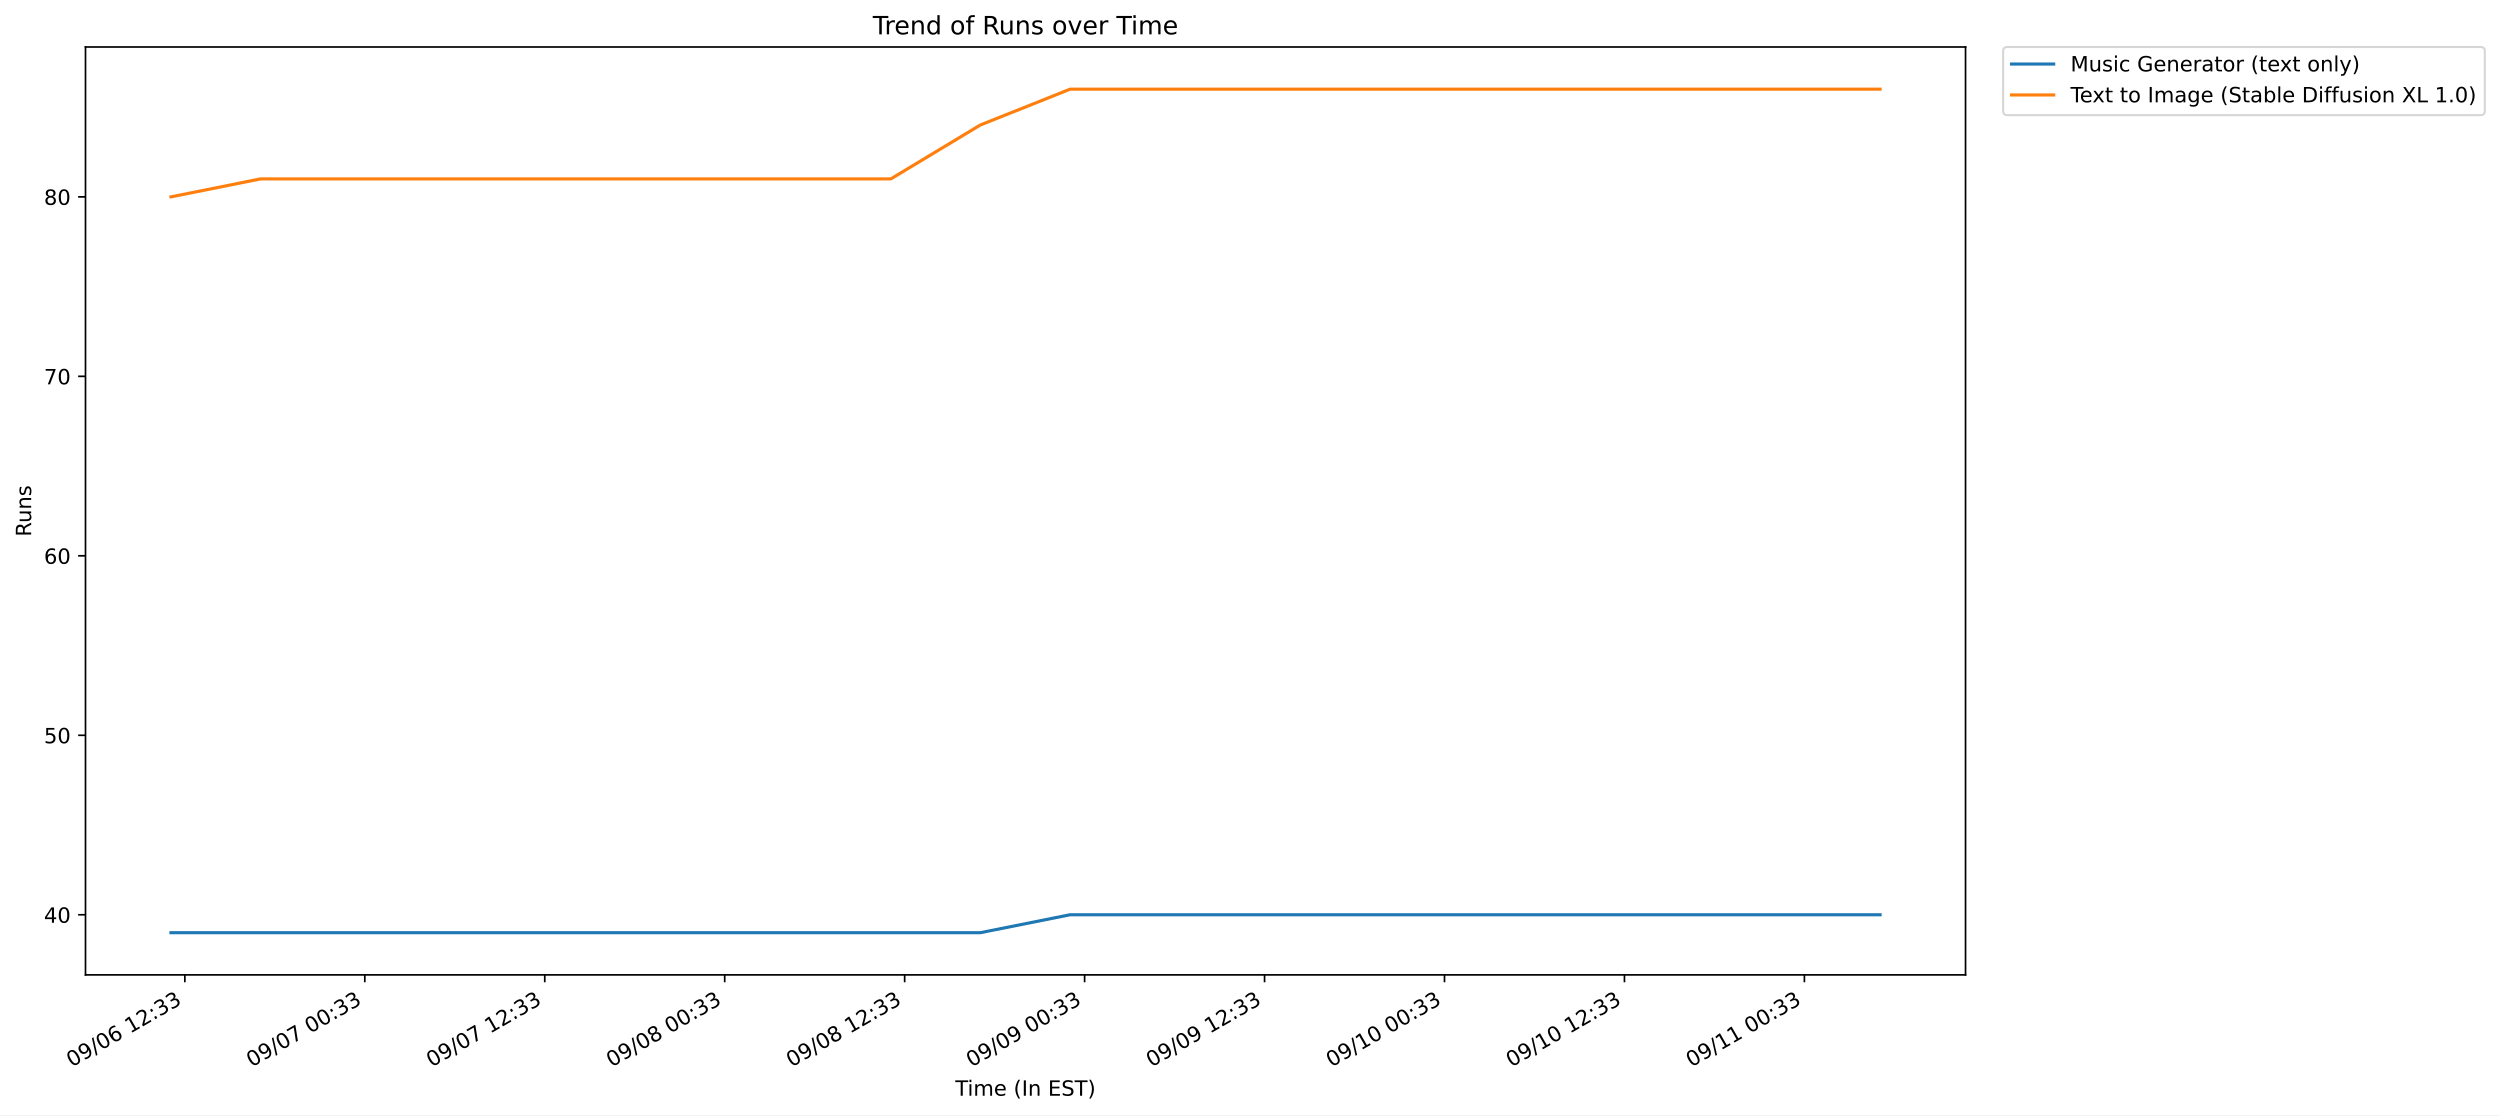
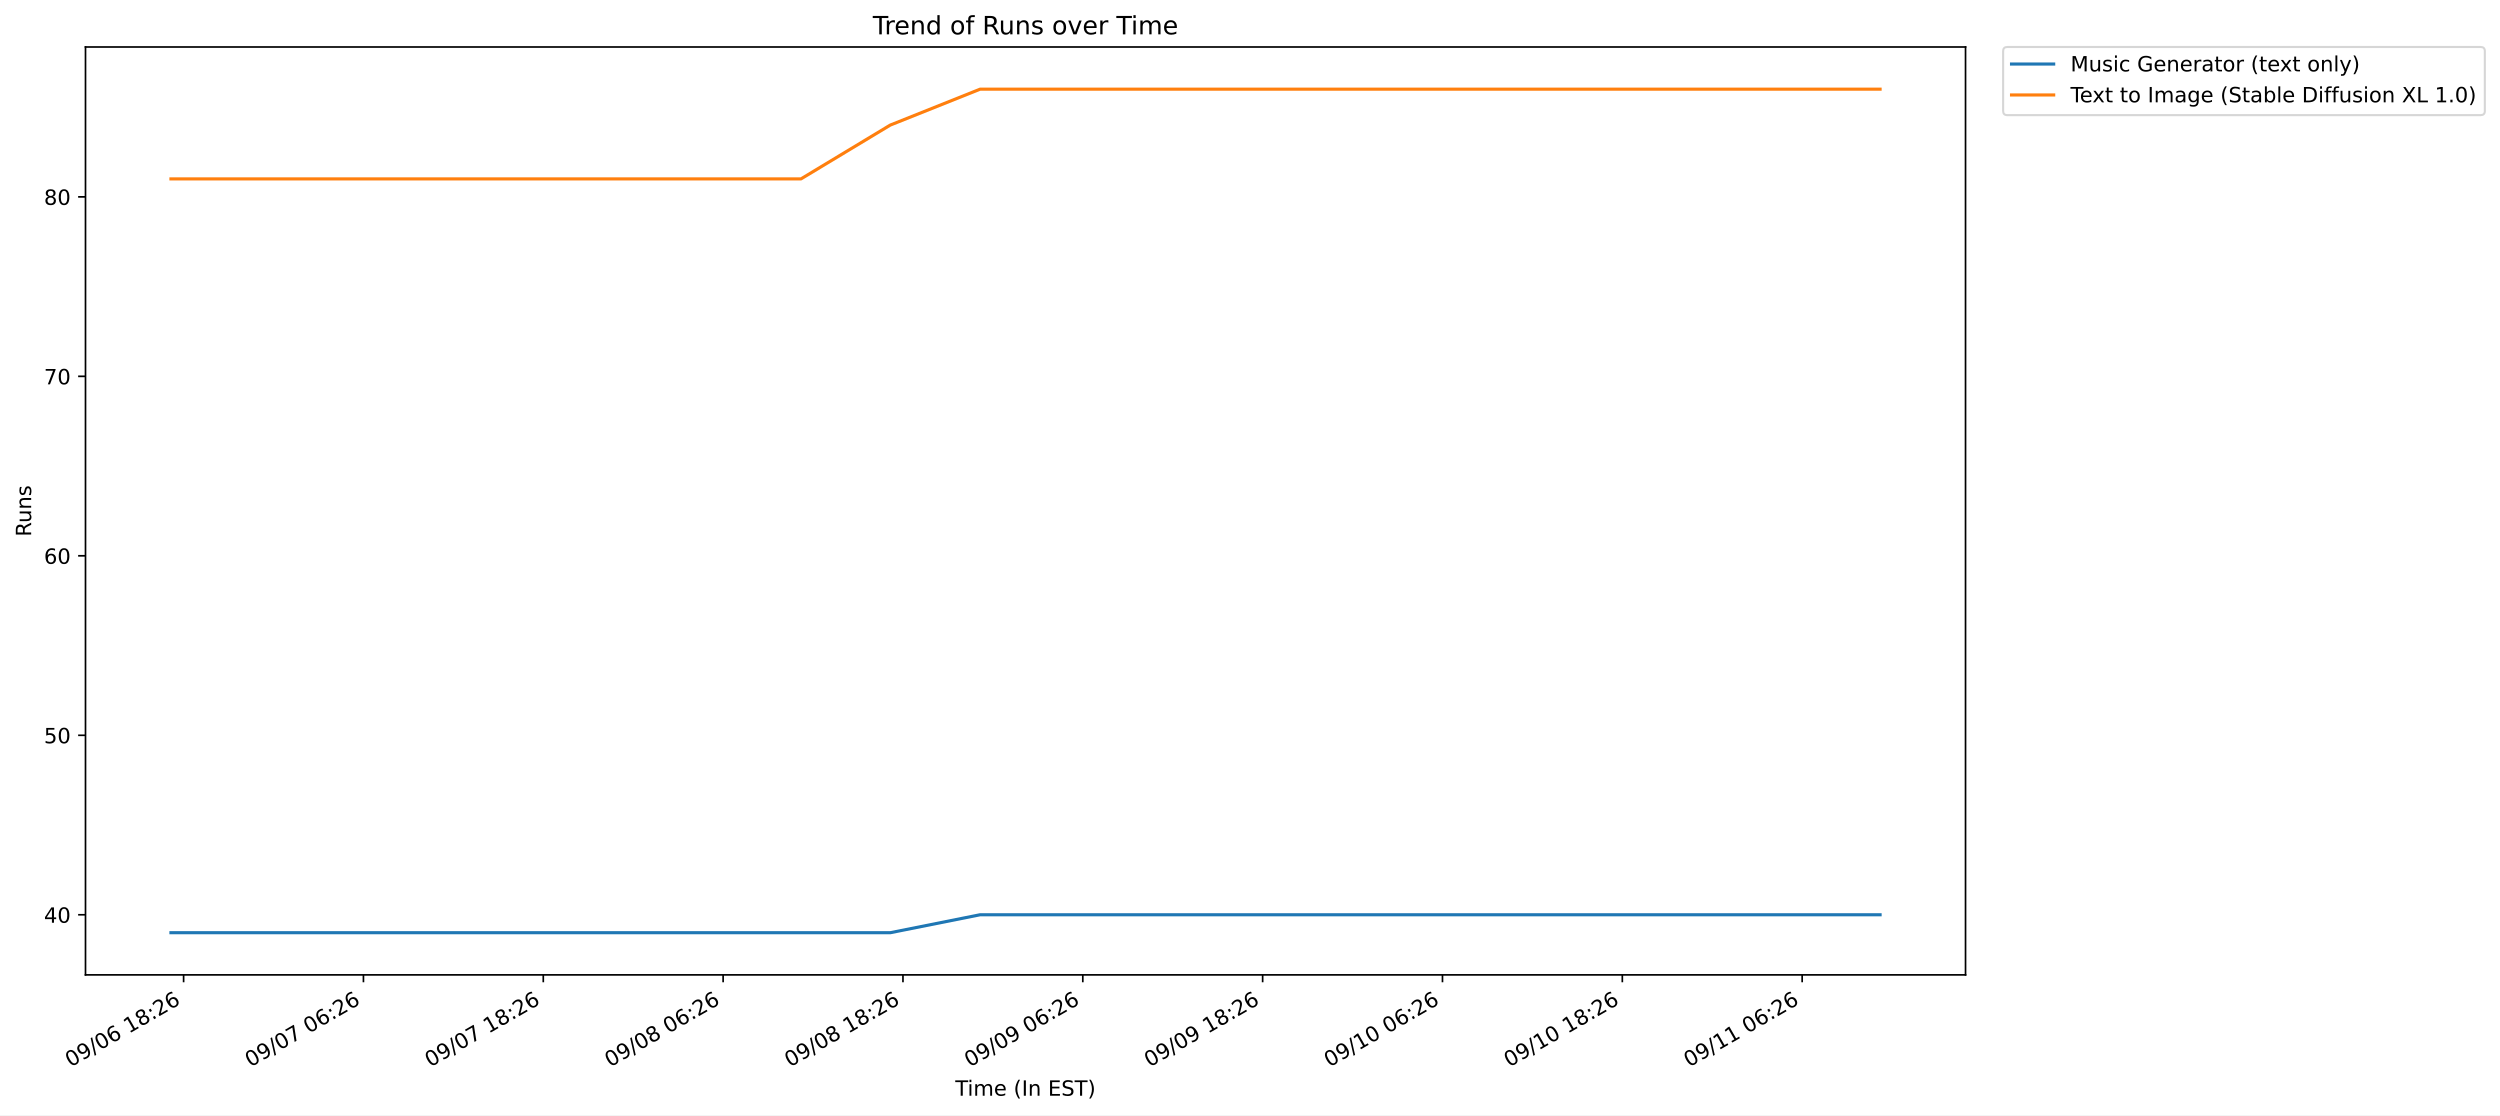
<svg xmlns="http://www.w3.org/2000/svg" xmlns:xlink="http://www.w3.org/1999/xlink" width="1187.217pt" height="529.626pt" viewBox="0 0 1187.217 529.626" version="1.1">
  <defs>
    <style type="text/css">*{stroke-linejoin: round; stroke-linecap: butt}</style>
  </defs>
  <g id="figure_1">
    <g id="patch_1">
      <path d="M 0 529.626  L 1187.217 529.626  L 1187.217 0  L 0 0  z " style="fill: #ffffff" />
    </g>
    <g id="axes_1">
      <g id="patch_2">
        <path d="M 40.603 462.958  L 933.403 462.958  L 933.403 22.318  L 40.603 22.318  z " style="fill: #ffffff" />
      </g>
      <g id="matplotlib.axis_1">
        <g id="xtick_1">
          <g id="line2d_1">
            <defs>
-               <path id="m1d722554f6" d="M 0 0  L 0 3.5  " style="stroke: #000000; stroke-width: 0.8" />
+               <path id="m95e9c9f4ab" d="M 0 0  L 0 3.5  " style="stroke: #000000; stroke-width: 0.8" />
            </defs>
            <g>
-               <use xlink:href="#m1d722554f6" x="87.782" y="462.958" style="stroke: #000000; stroke-width: 0.8" />
+               <use xlink:href="#m95e9c9f4ab" x="87.191" y="462.958" style="stroke: #000000; stroke-width: 0.8" />
            </g>
          </g>
          <g id="text_1">
-             <g transform="translate(34.07461 506.9464) rotate(-30) scale(0.1 -0.1)">
+             <g transform="translate(33.48302 506.9464) rotate(-30) scale(0.1 -0.1)">
              <defs>
                <path id="DejaVuSans-30" d="M 2034 4250  Q 1547 4250 1301 3770  Q 1056 3291 1056 2328  Q 1056 1369 1301 889  Q 1547 409 2034 409  Q 2525 409 2770 889  Q 3016 1369 3016 2328  Q 3016 3291 2770 3770  Q 2525 4250 2034 4250  z M 2034 4750  Q 2819 4750 3233 4129  Q 3647 3509 3647 2328  Q 3647 1150 3233 529  Q 2819 -91 2034 -91  Q 1250 -91 836 529  Q 422 1150 422 2328  Q 422 3509 836 4129  Q 1250 4750 2034 4750  z " transform="scale(0.015625)" />
                <path id="DejaVuSans-39" d="M 703 97  L 703 672  Q 941 559 1184 500  Q 1428 441 1663 441  Q 2288 441 2617 861  Q 2947 1281 2994 2138  Q 2813 1869 2534 1725  Q 2256 1581 1919 1581  Q 1219 1581 811 2004  Q 403 2428 403 3163  Q 403 3881 828 4315  Q 1253 4750 1959 4750  Q 2769 4750 3195 4129  Q 3622 3509 3622 2328  Q 3622 1225 3098 567  Q 2575 -91 1691 -91  Q 1453 -91 1209 -44  Q 966 3 703 97  z M 1959 2075  Q 2384 2075 2632 2365  Q 2881 2656 2881 3163  Q 2881 3666 2632 3958  Q 2384 4250 1959 4250  Q 1534 4250 1286 3958  Q 1038 3666 1038 3163  Q 1038 2656 1286 2365  Q 1534 2075 1959 2075  z " transform="scale(0.015625)" />
                <path id="DejaVuSans-2f" d="M 1625 4666  L 2156 4666  L 531 -594  L 0 -594  L 1625 4666  z " transform="scale(0.015625)" />
                <path id="DejaVuSans-36" d="M 2113 2584  Q 1688 2584 1439 2293  Q 1191 2003 1191 1497  Q 1191 994 1439 701  Q 1688 409 2113 409  Q 2538 409 2786 701  Q 3034 994 3034 1497  Q 3034 2003 2786 2293  Q 2538 2584 2113 2584  z M 3366 4563  L 3366 3988  Q 3128 4100 2886 4159  Q 2644 4219 2406 4219  Q 1781 4219 1451 3797  Q 1122 3375 1075 2522  Q 1259 2794 1537 2939  Q 1816 3084 2150 3084  Q 2853 3084 3261 2657  Q 3669 2231 3669 1497  Q 3669 778 3244 343  Q 2819 -91 2113 -91  Q 1303 -91 875 529  Q 447 1150 447 2328  Q 447 3434 972 4092  Q 1497 4750 2381 4750  Q 2619 4750 2861 4703  Q 3103 4656 3366 4563  z " transform="scale(0.015625)" />
                <path id="DejaVuSans-20" transform="scale(0.015625)" />
                <path id="DejaVuSans-31" d="M 794 531  L 1825 531  L 1825 4091  L 703 3866  L 703 4441  L 1819 4666  L 2450 4666  L 2450 531  L 3481 531  L 3481 0  L 794 0  L 794 531  z " transform="scale(0.015625)" />
+                 <path id="DejaVuSans-38" d="M 2034 2216  Q 1584 2216 1326 1975  Q 1069 1734 1069 1313  Q 1069 891 1326 650  Q 1584 409 2034 409  Q 2484 409 2743 651  Q 3003 894 3003 1313  Q 3003 1734 2745 1975  Q 2488 2216 2034 2216  z M 1403 2484  Q 997 2584 770 2862  Q 544 3141 544 3541  Q 544 4100 942 4425  Q 1341 4750 2034 4750  Q 2731 4750 3128 4425  Q 3525 4100 3525 3541  Q 3525 3141 3298 2862  Q 3072 2584 2669 2484  Q 3125 2378 3379 2068  Q 3634 1759 3634 1313  Q 3634 634 3220 271  Q 2806 -91 2034 -91  Q 1263 -91 848 271  Q 434 634 434 1313  Q 434 1759 690 2068  Q 947 2378 1403 2484  z M 1172 3481  Q 1172 3119 1398 2916  Q 1625 2713 2034 2713  Q 2441 2713 2670 2916  Q 2900 3119 2900 3481  Q 2900 3844 2670 4047  Q 2441 4250 2034 4250  Q 1625 4250 1398 4047  Q 1172 3844 1172 3481  z " transform="scale(0.015625)" />
+                 <path id="DejaVuSans-3a" d="M 750 794  L 1409 794  L 1409 0  L 750 0  L 750 794  z M 750 3309  L 1409 3309  L 1409 2516  L 750 2516  L 750 3309  z " transform="scale(0.015625)" />
                <path id="DejaVuSans-32" d="M 1228 531  L 3431 531  L 3431 0  L 469 0  L 469 531  Q 828 903 1448 1529  Q 2069 2156 2228 2338  Q 2531 2678 2651 2914  Q 2772 3150 2772 3378  Q 2772 3750 2511 3984  Q 2250 4219 1831 4219  Q 1534 4219 1204 4116  Q 875 4013 500 3803  L 500 4441  Q 881 4594 1212 4672  Q 1544 4750 1819 4750  Q 2544 4750 2975 4387  Q 3406 4025 3406 3419  Q 3406 3131 3298 2873  Q 3191 2616 2906 2266  Q 2828 2175 2409 1742  Q 1991 1309 1228 531  z " transform="scale(0.015625)" />
-                 <path id="DejaVuSans-3a" d="M 750 794  L 1409 794  L 1409 0  L 750 0  L 750 794  z M 750 3309  L 1409 3309  L 1409 2516  L 750 2516  L 750 3309  z " transform="scale(0.015625)" />
-                 <path id="DejaVuSans-33" d="M 2597 2516  Q 3050 2419 3304 2112  Q 3559 1806 3559 1356  Q 3559 666 3084 287  Q 2609 -91 1734 -91  Q 1441 -91 1130 -33  Q 819 25 488 141  L 488 750  Q 750 597 1062 519  Q 1375 441 1716 441  Q 2309 441 2620 675  Q 2931 909 2931 1356  Q 2931 1769 2642 2001  Q 2353 2234 1838 2234  L 1294 2234  L 1294 2753  L 1863 2753  Q 2328 2753 2575 2939  Q 2822 3125 2822 3475  Q 2822 3834 2567 4026  Q 2313 4219 1838 4219  Q 1578 4219 1281 4162  Q 984 4106 628 3988  L 628 4550  Q 988 4650 1302 4700  Q 1616 4750 1894 4750  Q 2613 4750 3031 4423  Q 3450 4097 3450 3541  Q 3450 3153 3228 2886  Q 3006 2619 2597 2516  z " transform="scale(0.015625)" />
              </defs>
              <use xlink:href="#DejaVuSans-30" />
              <use xlink:href="#DejaVuSans-39" x="63.623" />
              <use xlink:href="#DejaVuSans-2f" x="127.246" />
              <use xlink:href="#DejaVuSans-30" x="160.938" />
              <use xlink:href="#DejaVuSans-36" x="224.561" />
              <use xlink:href="#DejaVuSans-20" x="288.184" />
              <use xlink:href="#DejaVuSans-31" x="319.971" />
-               <use xlink:href="#DejaVuSans-32" x="383.594" />
-               <use xlink:href="#DejaVuSans-3a" x="447.217" />
-               <use xlink:href="#DejaVuSans-33" x="480.908" />
-               <use xlink:href="#DejaVuSans-33" x="544.531" />
+               <use xlink:href="#DejaVuSans-38" x="383.594" />
+               <use xlink:href="#DejaVuSans-3a" x="447.217" />
+               <use xlink:href="#DejaVuSans-32" x="480.908" />
+               <use xlink:href="#DejaVuSans-36" x="544.531" />
            </g>
          </g>
        </g>
        <g id="xtick_2">
          <g id="line2d_2">
            <g>
-               <use xlink:href="#m1d722554f6" x="173.239" y="462.958" style="stroke: #000000; stroke-width: 0.8" />
+               <use xlink:href="#m95e9c9f4ab" x="172.594" y="462.958" style="stroke: #000000; stroke-width: 0.8" />
            </g>
          </g>
          <g id="text_2">
-             <g transform="translate(119.5308 506.9464) rotate(-30) scale(0.1 -0.1)">
+             <g transform="translate(118.8865 506.9464) rotate(-30) scale(0.1 -0.1)">
              <defs>
                <path id="DejaVuSans-37" d="M 525 4666  L 3525 4666  L 3525 4397  L 1831 0  L 1172 0  L 2766 4134  L 525 4134  L 525 4666  z " transform="scale(0.015625)" />
              </defs>
              <use xlink:href="#DejaVuSans-30" />
              <use xlink:href="#DejaVuSans-39" x="63.623" />
              <use xlink:href="#DejaVuSans-2f" x="127.246" />
              <use xlink:href="#DejaVuSans-30" x="160.938" />
              <use xlink:href="#DejaVuSans-37" x="224.561" />
              <use xlink:href="#DejaVuSans-20" x="288.184" />
              <use xlink:href="#DejaVuSans-30" x="319.971" />
-               <use xlink:href="#DejaVuSans-30" x="383.594" />
-               <use xlink:href="#DejaVuSans-3a" x="447.217" />
-               <use xlink:href="#DejaVuSans-33" x="480.908" />
-               <use xlink:href="#DejaVuSans-33" x="544.531" />
+               <use xlink:href="#DejaVuSans-36" x="383.594" />
+               <use xlink:href="#DejaVuSans-3a" x="447.217" />
+               <use xlink:href="#DejaVuSans-32" x="480.908" />
+               <use xlink:href="#DejaVuSans-36" x="544.531" />
            </g>
          </g>
        </g>
        <g id="xtick_3">
          <g id="line2d_3">
            <g>
-               <use xlink:href="#m1d722554f6" x="258.695" y="462.958" style="stroke: #000000; stroke-width: 0.8" />
+               <use xlink:href="#m95e9c9f4ab" x="257.998" y="462.958" style="stroke: #000000; stroke-width: 0.8" />
            </g>
          </g>
          <g id="text_3">
-             <g transform="translate(204.9871 506.9464) rotate(-30) scale(0.1 -0.1)">
+             <g transform="translate(204.2899 506.9464) rotate(-30) scale(0.1 -0.1)">
              <use xlink:href="#DejaVuSans-30" />
              <use xlink:href="#DejaVuSans-39" x="63.623" />
              <use xlink:href="#DejaVuSans-2f" x="127.246" />
              <use xlink:href="#DejaVuSans-30" x="160.938" />
              <use xlink:href="#DejaVuSans-37" x="224.561" />
              <use xlink:href="#DejaVuSans-20" x="288.184" />
              <use xlink:href="#DejaVuSans-31" x="319.971" />
-               <use xlink:href="#DejaVuSans-32" x="383.594" />
-               <use xlink:href="#DejaVuSans-3a" x="447.217" />
-               <use xlink:href="#DejaVuSans-33" x="480.908" />
-               <use xlink:href="#DejaVuSans-33" x="544.531" />
+               <use xlink:href="#DejaVuSans-38" x="383.594" />
+               <use xlink:href="#DejaVuSans-3a" x="447.217" />
+               <use xlink:href="#DejaVuSans-32" x="480.908" />
+               <use xlink:href="#DejaVuSans-36" x="544.531" />
            </g>
          </g>
        </g>
        <g id="xtick_4">
          <g id="line2d_4">
            <g>
-               <use xlink:href="#m1d722554f6" x="344.151" y="462.958" style="stroke: #000000; stroke-width: 0.8" />
+               <use xlink:href="#m95e9c9f4ab" x="343.401" y="462.958" style="stroke: #000000; stroke-width: 0.8" />
            </g>
          </g>
          <g id="text_4">
-             <g transform="translate(290.4433 506.9464) rotate(-30) scale(0.1 -0.1)">
-               <defs>
-                 <path id="DejaVuSans-38" d="M 2034 2216  Q 1584 2216 1326 1975  Q 1069 1734 1069 1313  Q 1069 891 1326 650  Q 1584 409 2034 409  Q 2484 409 2743 651  Q 3003 894 3003 1313  Q 3003 1734 2745 1975  Q 2488 2216 2034 2216  z M 1403 2484  Q 997 2584 770 2862  Q 544 3141 544 3541  Q 544 4100 942 4425  Q 1341 4750 2034 4750  Q 2731 4750 3128 4425  Q 3525 4100 3525 3541  Q 3525 3141 3298 2862  Q 3072 2584 2669 2484  Q 3125 2378 3379 2068  Q 3634 1759 3634 1313  Q 3634 634 3220 271  Q 2806 -91 2034 -91  Q 1263 -91 848 271  Q 434 634 434 1313  Q 434 1759 690 2068  Q 947 2378 1403 2484  z M 1172 3481  Q 1172 3119 1398 2916  Q 1625 2713 2034 2713  Q 2441 2713 2670 2916  Q 2900 3119 2900 3481  Q 2900 3844 2670 4047  Q 2441 4250 2034 4250  Q 1625 4250 1398 4047  Q 1172 3844 1172 3481  z " transform="scale(0.015625)" />
-               </defs>
+             <g transform="translate(289.6934 506.9464) rotate(-30) scale(0.1 -0.1)">
              <use xlink:href="#DejaVuSans-30" />
              <use xlink:href="#DejaVuSans-39" x="63.623" />
              <use xlink:href="#DejaVuSans-2f" x="127.246" />
              <use xlink:href="#DejaVuSans-30" x="160.938" />
              <use xlink:href="#DejaVuSans-38" x="224.561" />
              <use xlink:href="#DejaVuSans-20" x="288.184" />
              <use xlink:href="#DejaVuSans-30" x="319.971" />
-               <use xlink:href="#DejaVuSans-30" x="383.594" />
-               <use xlink:href="#DejaVuSans-3a" x="447.217" />
-               <use xlink:href="#DejaVuSans-33" x="480.908" />
-               <use xlink:href="#DejaVuSans-33" x="544.531" />
+               <use xlink:href="#DejaVuSans-36" x="383.594" />
+               <use xlink:href="#DejaVuSans-3a" x="447.217" />
+               <use xlink:href="#DejaVuSans-32" x="480.908" />
+               <use xlink:href="#DejaVuSans-36" x="544.531" />
            </g>
          </g>
        </g>
        <g id="xtick_5">
          <g id="line2d_5">
            <g>
-               <use xlink:href="#m1d722554f6" x="429.607" y="462.958" style="stroke: #000000; stroke-width: 0.8" />
+               <use xlink:href="#m95e9c9f4ab" x="428.805" y="462.958" style="stroke: #000000; stroke-width: 0.8" />
            </g>
          </g>
          <g id="text_5">
-             <g transform="translate(375.8996 506.9464) rotate(-30) scale(0.1 -0.1)">
+             <g transform="translate(375.0969 506.9464) rotate(-30) scale(0.1 -0.1)">
              <use xlink:href="#DejaVuSans-30" />
              <use xlink:href="#DejaVuSans-39" x="63.623" />
              <use xlink:href="#DejaVuSans-2f" x="127.246" />
              <use xlink:href="#DejaVuSans-30" x="160.938" />
              <use xlink:href="#DejaVuSans-38" x="224.561" />
              <use xlink:href="#DejaVuSans-20" x="288.184" />
              <use xlink:href="#DejaVuSans-31" x="319.971" />
-               <use xlink:href="#DejaVuSans-32" x="383.594" />
-               <use xlink:href="#DejaVuSans-3a" x="447.217" />
-               <use xlink:href="#DejaVuSans-33" x="480.908" />
-               <use xlink:href="#DejaVuSans-33" x="544.531" />
+               <use xlink:href="#DejaVuSans-38" x="383.594" />
+               <use xlink:href="#DejaVuSans-3a" x="447.217" />
+               <use xlink:href="#DejaVuSans-32" x="480.908" />
+               <use xlink:href="#DejaVuSans-36" x="544.531" />
            </g>
          </g>
        </g>
        <g id="xtick_6">
          <g id="line2d_6">
            <g>
-               <use xlink:href="#m1d722554f6" x="515.064" y="462.958" style="stroke: #000000; stroke-width: 0.8" />
+               <use xlink:href="#m95e9c9f4ab" x="514.208" y="462.958" style="stroke: #000000; stroke-width: 0.8" />
            </g>
          </g>
          <g id="text_6">
-             <g transform="translate(461.3558 506.9464) rotate(-30) scale(0.1 -0.1)">
+             <g transform="translate(460.5003 506.9464) rotate(-30) scale(0.1 -0.1)">
              <use xlink:href="#DejaVuSans-30" />
              <use xlink:href="#DejaVuSans-39" x="63.623" />
              <use xlink:href="#DejaVuSans-2f" x="127.246" />
              <use xlink:href="#DejaVuSans-30" x="160.938" />
              <use xlink:href="#DejaVuSans-39" x="224.561" />
              <use xlink:href="#DejaVuSans-20" x="288.184" />
              <use xlink:href="#DejaVuSans-30" x="319.971" />
-               <use xlink:href="#DejaVuSans-30" x="383.594" />
-               <use xlink:href="#DejaVuSans-3a" x="447.217" />
-               <use xlink:href="#DejaVuSans-33" x="480.908" />
-               <use xlink:href="#DejaVuSans-33" x="544.531" />
+               <use xlink:href="#DejaVuSans-36" x="383.594" />
+               <use xlink:href="#DejaVuSans-3a" x="447.217" />
+               <use xlink:href="#DejaVuSans-32" x="480.908" />
+               <use xlink:href="#DejaVuSans-36" x="544.531" />
            </g>
          </g>
        </g>
        <g id="xtick_7">
          <g id="line2d_7">
            <g>
-               <use xlink:href="#m1d722554f6" x="600.52" y="462.958" style="stroke: #000000; stroke-width: 0.8" />
+               <use xlink:href="#m95e9c9f4ab" x="599.612" y="462.958" style="stroke: #000000; stroke-width: 0.8" />
            </g>
          </g>
          <g id="text_7">
-             <g transform="translate(546.812 506.9464) rotate(-30) scale(0.1 -0.1)">
+             <g transform="translate(545.9038 506.9464) rotate(-30) scale(0.1 -0.1)">
              <use xlink:href="#DejaVuSans-30" />
              <use xlink:href="#DejaVuSans-39" x="63.623" />
              <use xlink:href="#DejaVuSans-2f" x="127.246" />
              <use xlink:href="#DejaVuSans-30" x="160.938" />
              <use xlink:href="#DejaVuSans-39" x="224.561" />
              <use xlink:href="#DejaVuSans-20" x="288.184" />
              <use xlink:href="#DejaVuSans-31" x="319.971" />
-               <use xlink:href="#DejaVuSans-32" x="383.594" />
-               <use xlink:href="#DejaVuSans-3a" x="447.217" />
-               <use xlink:href="#DejaVuSans-33" x="480.908" />
-               <use xlink:href="#DejaVuSans-33" x="544.531" />
+               <use xlink:href="#DejaVuSans-38" x="383.594" />
+               <use xlink:href="#DejaVuSans-3a" x="447.217" />
+               <use xlink:href="#DejaVuSans-32" x="480.908" />
+               <use xlink:href="#DejaVuSans-36" x="544.531" />
            </g>
          </g>
        </g>
        <g id="xtick_8">
          <g id="line2d_8">
            <g>
-               <use xlink:href="#m1d722554f6" x="685.976" y="462.958" style="stroke: #000000; stroke-width: 0.8" />
+               <use xlink:href="#m95e9c9f4ab" x="685.015" y="462.958" style="stroke: #000000; stroke-width: 0.8" />
            </g>
          </g>
          <g id="text_8">
-             <g transform="translate(632.2683 506.9464) rotate(-30) scale(0.1 -0.1)">
+             <g transform="translate(631.3073 506.9464) rotate(-30) scale(0.1 -0.1)">
              <use xlink:href="#DejaVuSans-30" />
              <use xlink:href="#DejaVuSans-39" x="63.623" />
              <use xlink:href="#DejaVuSans-2f" x="127.246" />
              <use xlink:href="#DejaVuSans-31" x="160.938" />
              <use xlink:href="#DejaVuSans-30" x="224.561" />
              <use xlink:href="#DejaVuSans-20" x="288.184" />
              <use xlink:href="#DejaVuSans-30" x="319.971" />
-               <use xlink:href="#DejaVuSans-30" x="383.594" />
-               <use xlink:href="#DejaVuSans-3a" x="447.217" />
-               <use xlink:href="#DejaVuSans-33" x="480.908" />
-               <use xlink:href="#DejaVuSans-33" x="544.531" />
+               <use xlink:href="#DejaVuSans-36" x="383.594" />
+               <use xlink:href="#DejaVuSans-3a" x="447.217" />
+               <use xlink:href="#DejaVuSans-32" x="480.908" />
+               <use xlink:href="#DejaVuSans-36" x="544.531" />
            </g>
          </g>
        </g>
        <g id="xtick_9">
          <g id="line2d_9">
            <g>
-               <use xlink:href="#m1d722554f6" x="771.432" y="462.958" style="stroke: #000000; stroke-width: 0.8" />
+               <use xlink:href="#m95e9c9f4ab" x="770.418" y="462.958" style="stroke: #000000; stroke-width: 0.8" />
            </g>
          </g>
          <g id="text_9">
-             <g transform="translate(717.7245 506.9464) rotate(-30) scale(0.1 -0.1)">
+             <g transform="translate(716.7107 506.9464) rotate(-30) scale(0.1 -0.1)">
              <use xlink:href="#DejaVuSans-30" />
              <use xlink:href="#DejaVuSans-39" x="63.623" />
              <use xlink:href="#DejaVuSans-2f" x="127.246" />
              <use xlink:href="#DejaVuSans-31" x="160.938" />
              <use xlink:href="#DejaVuSans-30" x="224.561" />
              <use xlink:href="#DejaVuSans-20" x="288.184" />
              <use xlink:href="#DejaVuSans-31" x="319.971" />
-               <use xlink:href="#DejaVuSans-32" x="383.594" />
-               <use xlink:href="#DejaVuSans-3a" x="447.217" />
-               <use xlink:href="#DejaVuSans-33" x="480.908" />
-               <use xlink:href="#DejaVuSans-33" x="544.531" />
+               <use xlink:href="#DejaVuSans-38" x="383.594" />
+               <use xlink:href="#DejaVuSans-3a" x="447.217" />
+               <use xlink:href="#DejaVuSans-32" x="480.908" />
+               <use xlink:href="#DejaVuSans-36" x="544.531" />
            </g>
          </g>
        </g>
        <g id="xtick_10">
          <g id="line2d_10">
            <g>
-               <use xlink:href="#m1d722554f6" x="856.888" y="462.958" style="stroke: #000000; stroke-width: 0.8" />
+               <use xlink:href="#m95e9c9f4ab" x="855.822" y="462.958" style="stroke: #000000; stroke-width: 0.8" />
            </g>
          </g>
          <g id="text_10">
-             <g transform="translate(803.1808 506.9464) rotate(-30) scale(0.1 -0.1)">
+             <g transform="translate(802.1142 506.9464) rotate(-30) scale(0.1 -0.1)">
              <use xlink:href="#DejaVuSans-30" />
              <use xlink:href="#DejaVuSans-39" x="63.623" />
              <use xlink:href="#DejaVuSans-2f" x="127.246" />
              <use xlink:href="#DejaVuSans-31" x="160.938" />
              <use xlink:href="#DejaVuSans-31" x="224.561" />
              <use xlink:href="#DejaVuSans-20" x="288.184" />
              <use xlink:href="#DejaVuSans-30" x="319.971" />
-               <use xlink:href="#DejaVuSans-30" x="383.594" />
-               <use xlink:href="#DejaVuSans-3a" x="447.217" />
-               <use xlink:href="#DejaVuSans-33" x="480.908" />
-               <use xlink:href="#DejaVuSans-33" x="544.531" />
+               <use xlink:href="#DejaVuSans-36" x="383.594" />
+               <use xlink:href="#DejaVuSans-3a" x="447.217" />
+               <use xlink:href="#DejaVuSans-32" x="480.908" />
+               <use xlink:href="#DejaVuSans-36" x="544.531" />
            </g>
          </g>
        </g>
        <g id="text_11">
          <g transform="translate(453.6586 520.3459) scale(0.1 -0.1)">
            <defs>
              <path id="DejaVuSans-54" d="M -19 4666  L 3928 4666  L 3928 4134  L 2272 4134  L 2272 0  L 1638 0  L 1638 4134  L -19 4134  L -19 4666  z " transform="scale(0.015625)" />
              <path id="DejaVuSans-69" d="M 603 3500  L 1178 3500  L 1178 0  L 603 0  L 603 3500  z M 603 4863  L 1178 4863  L 1178 4134  L 603 4134  L 603 4863  z " transform="scale(0.015625)" />
              <path id="DejaVuSans-6d" d="M 3328 2828  Q 3544 3216 3844 3400  Q 4144 3584 4550 3584  Q 5097 3584 5394 3201  Q 5691 2819 5691 2113  L 5691 0  L 5113 0  L 5113 2094  Q 5113 2597 4934 2840  Q 4756 3084 4391 3084  Q 3944 3084 3684 2787  Q 3425 2491 3425 1978  L 3425 0  L 2847 0  L 2847 2094  Q 2847 2600 2669 2842  Q 2491 3084 2119 3084  Q 1678 3084 1418 2786  Q 1159 2488 1159 1978  L 1159 0  L 581 0  L 581 3500  L 1159 3500  L 1159 2956  Q 1356 3278 1631 3431  Q 1906 3584 2284 3584  Q 2666 3584 2933 3390  Q 3200 3197 3328 2828  z " transform="scale(0.015625)" />
              <path id="DejaVuSans-65" d="M 3597 1894  L 3597 1613  L 953 1613  Q 991 1019 1311 708  Q 1631 397 2203 397  Q 2534 397 2845 478  Q 3156 559 3463 722  L 3463 178  Q 3153 47 2828 -22  Q 2503 -91 2169 -91  Q 1331 -91 842 396  Q 353 884 353 1716  Q 353 2575 817 3079  Q 1281 3584 2069 3584  Q 2775 3584 3186 3129  Q 3597 2675 3597 1894  z M 3022 2063  Q 3016 2534 2758 2815  Q 2500 3097 2075 3097  Q 1594 3097 1305 2825  Q 1016 2553 972 2059  L 3022 2063  z " transform="scale(0.015625)" />
              <path id="DejaVuSans-28" d="M 1984 4856  Q 1566 4138 1362 3434  Q 1159 2731 1159 2009  Q 1159 1288 1364 580  Q 1569 -128 1984 -844  L 1484 -844  Q 1016 -109 783 600  Q 550 1309 550 2009  Q 550 2706 781 3412  Q 1013 4119 1484 4856  L 1984 4856  z " transform="scale(0.015625)" />
              <path id="DejaVuSans-49" d="M 628 4666  L 1259 4666  L 1259 0  L 628 0  L 628 4666  z " transform="scale(0.015625)" />
              <path id="DejaVuSans-6e" d="M 3513 2113  L 3513 0  L 2938 0  L 2938 2094  Q 2938 2591 2744 2837  Q 2550 3084 2163 3084  Q 1697 3084 1428 2787  Q 1159 2491 1159 1978  L 1159 0  L 581 0  L 581 3500  L 1159 3500  L 1159 2956  Q 1366 3272 1645 3428  Q 1925 3584 2291 3584  Q 2894 3584 3203 3211  Q 3513 2838 3513 2113  z " transform="scale(0.015625)" />
              <path id="DejaVuSans-45" d="M 628 4666  L 3578 4666  L 3578 4134  L 1259 4134  L 1259 2753  L 3481 2753  L 3481 2222  L 1259 2222  L 1259 531  L 3634 531  L 3634 0  L 628 0  L 628 4666  z " transform="scale(0.015625)" />
              <path id="DejaVuSans-53" d="M 3425 4513  L 3425 3897  Q 3066 4069 2747 4153  Q 2428 4238 2131 4238  Q 1616 4238 1336 4038  Q 1056 3838 1056 3469  Q 1056 3159 1242 3001  Q 1428 2844 1947 2747  L 2328 2669  Q 3034 2534 3370 2195  Q 3706 1856 3706 1288  Q 3706 609 3251 259  Q 2797 -91 1919 -91  Q 1588 -91 1214 -16  Q 841 59 441 206  L 441 856  Q 825 641 1194 531  Q 1563 422 1919 422  Q 2459 422 2753 634  Q 3047 847 3047 1241  Q 3047 1584 2836 1778  Q 2625 1972 2144 2069  L 1759 2144  Q 1053 2284 737 2584  Q 422 2884 422 3419  Q 422 4038 858 4394  Q 1294 4750 2059 4750  Q 2388 4750 2728 4690  Q 3069 4631 3425 4513  z " transform="scale(0.015625)" />
              <path id="DejaVuSans-29" d="M 513 4856  L 1013 4856  Q 1481 4119 1714 3412  Q 1947 2706 1947 2009  Q 1947 1309 1714 600  Q 1481 -109 1013 -844  L 513 -844  Q 928 -128 1133 580  Q 1338 1288 1338 2009  Q 1338 2731 1133 3434  Q 928 4138 513 4856  z " transform="scale(0.015625)" />
            </defs>
            <use xlink:href="#DejaVuSans-54" />
            <use xlink:href="#DejaVuSans-69" x="57.959" />
            <use xlink:href="#DejaVuSans-6d" x="85.742" />
            <use xlink:href="#DejaVuSans-65" x="183.154" />
            <use xlink:href="#DejaVuSans-20" x="244.678" />
            <use xlink:href="#DejaVuSans-28" x="276.465" />
            <use xlink:href="#DejaVuSans-49" x="315.479" />
            <use xlink:href="#DejaVuSans-6e" x="344.971" />
            <use xlink:href="#DejaVuSans-20" x="408.35" />
            <use xlink:href="#DejaVuSans-45" x="440.137" />
            <use xlink:href="#DejaVuSans-53" x="503.32" />
            <use xlink:href="#DejaVuSans-54" x="566.797" />
            <use xlink:href="#DejaVuSans-29" x="627.881" />
          </g>
        </g>
      </g>
      <g id="matplotlib.axis_2">
        <g id="ytick_1">
          <g id="line2d_11">
            <defs>
-               <path id="m151d01ffa9" d="M 0 0  L -3.5 0  " style="stroke: #000000; stroke-width: 0.8" />
+               <path id="m970cf24697" d="M 0 0  L -3.5 0  " style="stroke: #000000; stroke-width: 0.8" />
            </defs>
            <g>
-               <use xlink:href="#m151d01ffa9" x="40.603" y="434.406" style="stroke: #000000; stroke-width: 0.8" />
+               <use xlink:href="#m970cf24697" x="40.603" y="434.406" style="stroke: #000000; stroke-width: 0.8" />
            </g>
          </g>
          <g id="text_12">
            <g transform="translate(20.87813 438.2052) scale(0.1 -0.1)">
              <defs>
                <path id="DejaVuSans-34" d="M 2419 4116  L 825 1625  L 2419 1625  L 2419 4116  z M 2253 4666  L 3047 4666  L 3047 1625  L 3713 1625  L 3713 1100  L 3047 1100  L 3047 0  L 2419 0  L 2419 1100  L 313 1100  L 313 1709  L 2253 4666  z " transform="scale(0.015625)" />
              </defs>
              <use xlink:href="#DejaVuSans-34" />
              <use xlink:href="#DejaVuSans-30" x="63.623" />
            </g>
          </g>
        </g>
        <g id="ytick_2">
          <g id="line2d_12">
            <g>
-               <use xlink:href="#m151d01ffa9" x="40.603" y="349.176" style="stroke: #000000; stroke-width: 0.8" />
+               <use xlink:href="#m970cf24697" x="40.603" y="349.176" style="stroke: #000000; stroke-width: 0.8" />
            </g>
          </g>
          <g id="text_13">
            <g transform="translate(20.87813 352.9751) scale(0.1 -0.1)">
              <defs>
                <path id="DejaVuSans-35" d="M 691 4666  L 3169 4666  L 3169 4134  L 1269 4134  L 1269 2991  Q 1406 3038 1543 3061  Q 1681 3084 1819 3084  Q 2600 3084 3056 2656  Q 3513 2228 3513 1497  Q 3513 744 3044 326  Q 2575 -91 1722 -91  Q 1428 -91 1123 -41  Q 819 9 494 109  L 494 744  Q 775 591 1075 516  Q 1375 441 1709 441  Q 2250 441 2565 725  Q 2881 1009 2881 1497  Q 2881 1984 2565 2268  Q 2250 2553 1709 2553  Q 1456 2553 1204 2497  Q 953 2441 691 2322  L 691 4666  z " transform="scale(0.015625)" />
              </defs>
              <use xlink:href="#DejaVuSans-35" />
              <use xlink:href="#DejaVuSans-30" x="63.623" />
            </g>
          </g>
        </g>
        <g id="ytick_3">
          <g id="line2d_13">
            <g>
-               <use xlink:href="#m151d01ffa9" x="40.603" y="263.946" style="stroke: #000000; stroke-width: 0.8" />
+               <use xlink:href="#m970cf24697" x="40.603" y="263.946" style="stroke: #000000; stroke-width: 0.8" />
            </g>
          </g>
          <g id="text_14">
            <g transform="translate(20.87813 267.7449) scale(0.1 -0.1)">
              <use xlink:href="#DejaVuSans-36" />
              <use xlink:href="#DejaVuSans-30" x="63.623" />
            </g>
          </g>
        </g>
        <g id="ytick_4">
          <g id="line2d_14">
            <g>
-               <use xlink:href="#m151d01ffa9" x="40.603" y="178.715" style="stroke: #000000; stroke-width: 0.8" />
+               <use xlink:href="#m970cf24697" x="40.603" y="178.715" style="stroke: #000000; stroke-width: 0.8" />
            </g>
          </g>
          <g id="text_15">
            <g transform="translate(20.87813 182.5147) scale(0.1 -0.1)">
              <use xlink:href="#DejaVuSans-37" />
              <use xlink:href="#DejaVuSans-30" x="63.623" />
            </g>
          </g>
        </g>
        <g id="ytick_5">
          <g id="line2d_15">
            <g>
-               <use xlink:href="#m151d01ffa9" x="40.603" y="93.485" style="stroke: #000000; stroke-width: 0.8" />
+               <use xlink:href="#m970cf24697" x="40.603" y="93.485" style="stroke: #000000; stroke-width: 0.8" />
            </g>
          </g>
          <g id="text_16">
            <g transform="translate(20.87813 97.28454) scale(0.1 -0.1)">
              <use xlink:href="#DejaVuSans-38" />
              <use xlink:href="#DejaVuSans-30" x="63.623" />
            </g>
          </g>
        </g>
        <g id="text_17">
          <g transform="translate(14.79844 254.8295) rotate(-90) scale(0.1 -0.1)">
            <defs>
              <path id="DejaVuSans-52" d="M 2841 2188  Q 3044 2119 3236 1894  Q 3428 1669 3622 1275  L 4263 0  L 3584 0  L 2988 1197  Q 2756 1666 2539 1819  Q 2322 1972 1947 1972  L 1259 1972  L 1259 0  L 628 0  L 628 4666  L 2053 4666  Q 2853 4666 3247 4331  Q 3641 3997 3641 3322  Q 3641 2881 3436 2590  Q 3231 2300 2841 2188  z M 1259 4147  L 1259 2491  L 2053 2491  Q 2509 2491 2742 2702  Q 2975 2913 2975 3322  Q 2975 3731 2742 3939  Q 2509 4147 2053 4147  L 1259 4147  z " transform="scale(0.015625)" />
              <path id="DejaVuSans-75" d="M 544 1381  L 544 3500  L 1119 3500  L 1119 1403  Q 1119 906 1312 657  Q 1506 409 1894 409  Q 2359 409 2629 706  Q 2900 1003 2900 1516  L 2900 3500  L 3475 3500  L 3475 0  L 2900 0  L 2900 538  Q 2691 219 2414 64  Q 2138 -91 1772 -91  Q 1169 -91 856 284  Q 544 659 544 1381  z M 1991 3584  L 1991 3584  z " transform="scale(0.015625)" />
              <path id="DejaVuSans-73" d="M 2834 3397  L 2834 2853  Q 2591 2978 2328 3040  Q 2066 3103 1784 3103  Q 1356 3103 1142 2972  Q 928 2841 928 2578  Q 928 2378 1081 2264  Q 1234 2150 1697 2047  L 1894 2003  Q 2506 1872 2764 1633  Q 3022 1394 3022 966  Q 3022 478 2636 193  Q 2250 -91 1575 -91  Q 1294 -91 989 -36  Q 684 19 347 128  L 347 722  Q 666 556 975 473  Q 1284 391 1588 391  Q 1994 391 2212 530  Q 2431 669 2431 922  Q 2431 1156 2273 1281  Q 2116 1406 1581 1522  L 1381 1569  Q 847 1681 609 1914  Q 372 2147 372 2553  Q 372 3047 722 3315  Q 1072 3584 1716 3584  Q 2034 3584 2315 3537  Q 2597 3491 2834 3397  z " transform="scale(0.015625)" />
            </defs>
            <use xlink:href="#DejaVuSans-52" />
            <use xlink:href="#DejaVuSans-75" x="64.982" />
            <use xlink:href="#DejaVuSans-6e" x="128.361" />
            <use xlink:href="#DejaVuSans-73" x="191.74" />
          </g>
        </g>
      </g>
      <g id="line2d_16">
-         <path d="M 81.185 442.929  L 123.67 442.929  L 166.441 442.929  L 209.243 442.929  L 252.107 442.929  L 294.544 442.929  L 337.293 442.929  L 380.018 442.929  L 423.027 442.929  L 465.482 442.929  L 508.164 434.406  L 550.899 434.406  L 593.677 434.406  L 636.382 434.406  L 679.101 434.406  L 721.802 434.406  L 764.769 434.406  L 807.299 434.406  L 850.036 434.406  L 892.821 434.406  " clip-path="url(#pdaadd24c20)" style="fill: none; stroke: #1f77b4; stroke-width: 1.5; stroke-linecap: square" />
+         <path d="M 81.185 442.929  L 123.929 442.929  L 166.705 442.929  L 209.542 442.929  L 251.954 442.929  L 294.676 442.929  L 337.374 442.929  L 380.357 442.929  L 422.785 442.929  L 465.442 434.406  L 508.15 434.406  L 550.902 434.406  L 593.58 434.406  L 636.273 434.406  L 678.948 434.406  L 721.888 434.406  L 764.392 434.406  L 807.102 434.406  L 849.861 434.406  L 892.821 434.406  " clip-path="url(#p00f76b4820)" style="fill: none; stroke: #1f77b4; stroke-width: 1.5; stroke-linecap: square" />
      </g>
      <g id="line2d_17">
-         <path d="M 81.185 93.485  L 123.67 84.962  L 166.441 84.962  L 209.243 84.962  L 252.107 84.962  L 294.544 84.962  L 337.293 84.962  L 380.018 84.962  L 423.027 84.962  L 465.482 59.393  L 508.164 42.347  L 550.899 42.347  L 593.677 42.347  L 636.382 42.347  L 679.101 42.347  L 721.802 42.347  L 764.769 42.347  L 807.299 42.347  L 850.036 42.347  L 892.821 42.347  " clip-path="url(#pdaadd24c20)" style="fill: none; stroke: #ff7f0e; stroke-width: 1.5; stroke-linecap: square" />
+         <path d="M 81.185 84.962  L 123.929 84.962  L 166.705 84.962  L 209.542 84.962  L 251.954 84.962  L 294.676 84.962  L 337.374 84.962  L 380.357 84.962  L 422.785 59.393  L 465.442 42.347  L 508.15 42.347  L 550.902 42.347  L 593.58 42.347  L 636.273 42.347  L 678.948 42.347  L 721.888 42.347  L 764.392 42.347  L 807.102 42.347  L 849.861 42.347  L 892.821 42.347  " clip-path="url(#p00f76b4820)" style="fill: none; stroke: #ff7f0e; stroke-width: 1.5; stroke-linecap: square" />
      </g>
      <g id="patch_3">
        <path d="M 40.603 462.958  L 40.603 22.318  " style="fill: none; stroke: #000000; stroke-width: 0.8; stroke-linejoin: miter; stroke-linecap: square" />
      </g>
      <g id="patch_4">
        <path d="M 933.403 462.958  L 933.403 22.318  " style="fill: none; stroke: #000000; stroke-width: 0.8; stroke-linejoin: miter; stroke-linecap: square" />
      </g>
      <g id="patch_5">
        <path d="M 40.603 462.958  L 933.403 462.958  " style="fill: none; stroke: #000000; stroke-width: 0.8; stroke-linejoin: miter; stroke-linecap: square" />
      </g>
      <g id="patch_6">
        <path d="M 40.603 22.318  L 933.403 22.318  " style="fill: none; stroke: #000000; stroke-width: 0.8; stroke-linejoin: miter; stroke-linecap: square" />
      </g>
      <g id="text_18">
        <g transform="translate(414.4866 16.31812) scale(0.12 -0.12)">
          <defs>
            <path id="DejaVuSans-72" d="M 2631 2963  Q 2534 3019 2420 3045  Q 2306 3072 2169 3072  Q 1681 3072 1420 2755  Q 1159 2438 1159 1844  L 1159 0  L 581 0  L 581 3500  L 1159 3500  L 1159 2956  Q 1341 3275 1631 3429  Q 1922 3584 2338 3584  Q 2397 3584 2469 3576  Q 2541 3569 2628 3553  L 2631 2963  z " transform="scale(0.015625)" />
            <path id="DejaVuSans-64" d="M 2906 2969  L 2906 4863  L 3481 4863  L 3481 0  L 2906 0  L 2906 525  Q 2725 213 2448 61  Q 2172 -91 1784 -91  Q 1150 -91 751 415  Q 353 922 353 1747  Q 353 2572 751 3078  Q 1150 3584 1784 3584  Q 2172 3584 2448 3432  Q 2725 3281 2906 2969  z M 947 1747  Q 947 1113 1208 752  Q 1469 391 1925 391  Q 2381 391 2643 752  Q 2906 1113 2906 1747  Q 2906 2381 2643 2742  Q 2381 3103 1925 3103  Q 1469 3103 1208 2742  Q 947 2381 947 1747  z " transform="scale(0.015625)" />
            <path id="DejaVuSans-6f" d="M 1959 3097  Q 1497 3097 1228 2736  Q 959 2375 959 1747  Q 959 1119 1226 758  Q 1494 397 1959 397  Q 2419 397 2687 759  Q 2956 1122 2956 1747  Q 2956 2369 2687 2733  Q 2419 3097 1959 3097  z M 1959 3584  Q 2709 3584 3137 3096  Q 3566 2609 3566 1747  Q 3566 888 3137 398  Q 2709 -91 1959 -91  Q 1206 -91 779 398  Q 353 888 353 1747  Q 353 2609 779 3096  Q 1206 3584 1959 3584  z " transform="scale(0.015625)" />
            <path id="DejaVuSans-66" d="M 2375 4863  L 2375 4384  L 1825 4384  Q 1516 4384 1395 4259  Q 1275 4134 1275 3809  L 1275 3500  L 2222 3500  L 2222 3053  L 1275 3053  L 1275 0  L 697 0  L 697 3053  L 147 3053  L 147 3500  L 697 3500  L 697 3744  Q 697 4328 969 4595  Q 1241 4863 1831 4863  L 2375 4863  z " transform="scale(0.015625)" />
            <path id="DejaVuSans-76" d="M 191 3500  L 800 3500  L 1894 563  L 2988 3500  L 3597 3500  L 2284 0  L 1503 0  L 191 3500  z " transform="scale(0.015625)" />
          </defs>
          <use xlink:href="#DejaVuSans-54" />
          <use xlink:href="#DejaVuSans-72" x="46.334" />
          <use xlink:href="#DejaVuSans-65" x="85.197" />
          <use xlink:href="#DejaVuSans-6e" x="146.721" />
          <use xlink:href="#DejaVuSans-64" x="210.1" />
          <use xlink:href="#DejaVuSans-20" x="273.576" />
          <use xlink:href="#DejaVuSans-6f" x="305.363" />
          <use xlink:href="#DejaVuSans-66" x="366.545" />
          <use xlink:href="#DejaVuSans-20" x="401.75" />
          <use xlink:href="#DejaVuSans-52" x="433.537" />
          <use xlink:href="#DejaVuSans-75" x="498.52" />
          <use xlink:href="#DejaVuSans-6e" x="561.898" />
          <use xlink:href="#DejaVuSans-73" x="625.277" />
          <use xlink:href="#DejaVuSans-20" x="677.377" />
          <use xlink:href="#DejaVuSans-6f" x="709.164" />
          <use xlink:href="#DejaVuSans-76" x="770.346" />
          <use xlink:href="#DejaVuSans-65" x="829.525" />
          <use xlink:href="#DejaVuSans-72" x="891.049" />
          <use xlink:href="#DejaVuSans-20" x="932.162" />
          <use xlink:href="#DejaVuSans-54" x="963.949" />
          <use xlink:href="#DejaVuSans-69" x="1021.908" />
          <use xlink:href="#DejaVuSans-6d" x="1049.691" />
          <use xlink:href="#DejaVuSans-65" x="1147.104" />
        </g>
      </g>
      <g id="legend_1">
        <g id="patch_7">
          <path d="M 953.259 54.674  L 1178.017 54.674  Q 1180.017 54.674 1180.017 52.674  L 1180.017 24.318  Q 1180.017 22.318 1178.017 22.318  L 953.259 22.318  Q 951.259 22.318 951.259 24.318  L 951.259 52.674  Q 951.259 54.674 953.259 54.674  z " style="fill: #ffffff; opacity: 0.8; stroke: #cccccc; stroke-linejoin: miter" />
        </g>
        <g id="line2d_18">
          <path d="M 955.259 30.417  L 965.259 30.417  L 975.259 30.417  " style="fill: none; stroke: #1f77b4; stroke-width: 1.5; stroke-linecap: square" />
        </g>
        <g id="text_19">
          <g transform="translate(983.2591 33.91656) scale(0.1 -0.1)">
            <defs>
              <path id="DejaVuSans-4d" d="M 628 4666  L 1569 4666  L 2759 1491  L 3956 4666  L 4897 4666  L 4897 0  L 4281 0  L 4281 4097  L 3078 897  L 2444 897  L 1241 4097  L 1241 0  L 628 0  L 628 4666  z " transform="scale(0.015625)" />
              <path id="DejaVuSans-63" d="M 3122 3366  L 3122 2828  Q 2878 2963 2633 3030  Q 2388 3097 2138 3097  Q 1578 3097 1268 2742  Q 959 2388 959 1747  Q 959 1106 1268 751  Q 1578 397 2138 397  Q 2388 397 2633 464  Q 2878 531 3122 666  L 3122 134  Q 2881 22 2623 -34  Q 2366 -91 2075 -91  Q 1284 -91 818 406  Q 353 903 353 1747  Q 353 2603 823 3093  Q 1294 3584 2113 3584  Q 2378 3584 2631 3529  Q 2884 3475 3122 3366  z " transform="scale(0.015625)" />
              <path id="DejaVuSans-47" d="M 3809 666  L 3809 1919  L 2778 1919  L 2778 2438  L 4434 2438  L 4434 434  Q 4069 175 3628 42  Q 3188 -91 2688 -91  Q 1594 -91 976 548  Q 359 1188 359 2328  Q 359 3472 976 4111  Q 1594 4750 2688 4750  Q 3144 4750 3555 4637  Q 3966 4525 4313 4306  L 4313 3634  Q 3963 3931 3569 4081  Q 3175 4231 2741 4231  Q 1884 4231 1454 3753  Q 1025 3275 1025 2328  Q 1025 1384 1454 906  Q 1884 428 2741 428  Q 3075 428 3337 486  Q 3600 544 3809 666  z " transform="scale(0.015625)" />
              <path id="DejaVuSans-61" d="M 2194 1759  Q 1497 1759 1228 1600  Q 959 1441 959 1056  Q 959 750 1161 570  Q 1363 391 1709 391  Q 2188 391 2477 730  Q 2766 1069 2766 1631  L 2766 1759  L 2194 1759  z M 3341 1997  L 3341 0  L 2766 0  L 2766 531  Q 2569 213 2275 61  Q 1981 -91 1556 -91  Q 1019 -91 701 211  Q 384 513 384 1019  Q 384 1609 779 1909  Q 1175 2209 1959 2209  L 2766 2209  L 2766 2266  Q 2766 2663 2505 2880  Q 2244 3097 1772 3097  Q 1472 3097 1187 3025  Q 903 2953 641 2809  L 641 3341  Q 956 3463 1253 3523  Q 1550 3584 1831 3584  Q 2591 3584 2966 3190  Q 3341 2797 3341 1997  z " transform="scale(0.015625)" />
              <path id="DejaVuSans-74" d="M 1172 4494  L 1172 3500  L 2356 3500  L 2356 3053  L 1172 3053  L 1172 1153  Q 1172 725 1289 603  Q 1406 481 1766 481  L 2356 481  L 2356 0  L 1766 0  Q 1100 0 847 248  Q 594 497 594 1153  L 594 3053  L 172 3053  L 172 3500  L 594 3500  L 594 4494  L 1172 4494  z " transform="scale(0.015625)" />
              <path id="DejaVuSans-78" d="M 3513 3500  L 2247 1797  L 3578 0  L 2900 0  L 1881 1375  L 863 0  L 184 0  L 1544 1831  L 300 3500  L 978 3500  L 1906 2253  L 2834 3500  L 3513 3500  z " transform="scale(0.015625)" />
              <path id="DejaVuSans-6c" d="M 603 4863  L 1178 4863  L 1178 0  L 603 0  L 603 4863  z " transform="scale(0.015625)" />
              <path id="DejaVuSans-79" d="M 2059 -325  Q 1816 -950 1584 -1140  Q 1353 -1331 966 -1331  L 506 -1331  L 506 -850  L 844 -850  Q 1081 -850 1212 -737  Q 1344 -625 1503 -206  L 1606 56  L 191 3500  L 800 3500  L 1894 763  L 2988 3500  L 3597 3500  L 2059 -325  z " transform="scale(0.015625)" />
            </defs>
            <use xlink:href="#DejaVuSans-4d" />
            <use xlink:href="#DejaVuSans-75" x="86.279" />
            <use xlink:href="#DejaVuSans-73" x="149.658" />
            <use xlink:href="#DejaVuSans-69" x="201.758" />
            <use xlink:href="#DejaVuSans-63" x="229.541" />
            <use xlink:href="#DejaVuSans-20" x="284.521" />
            <use xlink:href="#DejaVuSans-47" x="316.309" />
            <use xlink:href="#DejaVuSans-65" x="393.799" />
            <use xlink:href="#DejaVuSans-6e" x="455.322" />
            <use xlink:href="#DejaVuSans-65" x="518.701" />
            <use xlink:href="#DejaVuSans-72" x="580.225" />
            <use xlink:href="#DejaVuSans-61" x="621.338" />
            <use xlink:href="#DejaVuSans-74" x="682.617" />
            <use xlink:href="#DejaVuSans-6f" x="721.826" />
            <use xlink:href="#DejaVuSans-72" x="783.008" />
            <use xlink:href="#DejaVuSans-20" x="824.121" />
            <use xlink:href="#DejaVuSans-28" x="855.908" />
            <use xlink:href="#DejaVuSans-74" x="894.922" />
            <use xlink:href="#DejaVuSans-65" x="934.131" />
            <use xlink:href="#DejaVuSans-78" x="993.904" />
            <use xlink:href="#DejaVuSans-74" x="1053.084" />
            <use xlink:href="#DejaVuSans-20" x="1092.293" />
            <use xlink:href="#DejaVuSans-6f" x="1124.08" />
            <use xlink:href="#DejaVuSans-6e" x="1185.262" />
            <use xlink:href="#DejaVuSans-6c" x="1248.641" />
            <use xlink:href="#DejaVuSans-79" x="1276.424" />
            <use xlink:href="#DejaVuSans-29" x="1335.604" />
          </g>
        </g>
        <g id="line2d_19">
          <path d="M 955.259 45.095  L 965.259 45.095  L 975.259 45.095  " style="fill: none; stroke: #ff7f0e; stroke-width: 1.5; stroke-linecap: square" />
        </g>
        <g id="text_20">
          <g transform="translate(983.2591 48.59469) scale(0.1 -0.1)">
            <defs>
              <path id="DejaVuSans-67" d="M 2906 1791  Q 2906 2416 2648 2759  Q 2391 3103 1925 3103  Q 1463 3103 1205 2759  Q 947 2416 947 1791  Q 947 1169 1205 825  Q 1463 481 1925 481  Q 2391 481 2648 825  Q 2906 1169 2906 1791  z M 3481 434  Q 3481 -459 3084 -895  Q 2688 -1331 1869 -1331  Q 1566 -1331 1297 -1286  Q 1028 -1241 775 -1147  L 775 -588  Q 1028 -725 1275 -790  Q 1522 -856 1778 -856  Q 2344 -856 2625 -561  Q 2906 -266 2906 331  L 2906 616  Q 2728 306 2450 153  Q 2172 0 1784 0  Q 1141 0 747 490  Q 353 981 353 1791  Q 353 2603 747 3093  Q 1141 3584 1784 3584  Q 2172 3584 2450 3431  Q 2728 3278 2906 2969  L 2906 3500  L 3481 3500  L 3481 434  z " transform="scale(0.015625)" />
              <path id="DejaVuSans-62" d="M 3116 1747  Q 3116 2381 2855 2742  Q 2594 3103 2138 3103  Q 1681 3103 1420 2742  Q 1159 2381 1159 1747  Q 1159 1113 1420 752  Q 1681 391 2138 391  Q 2594 391 2855 752  Q 3116 1113 3116 1747  z M 1159 2969  Q 1341 3281 1617 3432  Q 1894 3584 2278 3584  Q 2916 3584 3314 3078  Q 3713 2572 3713 1747  Q 3713 922 3314 415  Q 2916 -91 2278 -91  Q 1894 -91 1617 61  Q 1341 213 1159 525  L 1159 0  L 581 0  L 581 4863  L 1159 4863  L 1159 2969  z " transform="scale(0.015625)" />
              <path id="DejaVuSans-44" d="M 1259 4147  L 1259 519  L 2022 519  Q 2988 519 3436 956  Q 3884 1394 3884 2338  Q 3884 3275 3436 3711  Q 2988 4147 2022 4147  L 1259 4147  z M 628 4666  L 1925 4666  Q 3281 4666 3915 4102  Q 4550 3538 4550 2338  Q 4550 1131 3912 565  Q 3275 0 1925 0  L 628 0  L 628 4666  z " transform="scale(0.015625)" />
              <path id="DejaVuSans-58" d="M 403 4666  L 1081 4666  L 2241 2931  L 3406 4666  L 4084 4666  L 2584 2425  L 4184 0  L 3506 0  L 2194 1984  L 872 0  L 191 0  L 1856 2491  L 403 4666  z " transform="scale(0.015625)" />
              <path id="DejaVuSans-4c" d="M 628 4666  L 1259 4666  L 1259 531  L 3531 531  L 3531 0  L 628 0  L 628 4666  z " transform="scale(0.015625)" />
              <path id="DejaVuSans-2e" d="M 684 794  L 1344 794  L 1344 0  L 684 0  L 684 794  z " transform="scale(0.015625)" />
            </defs>
            <use xlink:href="#DejaVuSans-54" />
            <use xlink:href="#DejaVuSans-65" x="44.084" />
            <use xlink:href="#DejaVuSans-78" x="103.857" />
            <use xlink:href="#DejaVuSans-74" x="163.037" />
            <use xlink:href="#DejaVuSans-20" x="202.246" />
            <use xlink:href="#DejaVuSans-74" x="234.033" />
            <use xlink:href="#DejaVuSans-6f" x="273.242" />
            <use xlink:href="#DejaVuSans-20" x="334.424" />
            <use xlink:href="#DejaVuSans-49" x="366.211" />
            <use xlink:href="#DejaVuSans-6d" x="395.703" />
            <use xlink:href="#DejaVuSans-61" x="493.115" />
            <use xlink:href="#DejaVuSans-67" x="554.395" />
            <use xlink:href="#DejaVuSans-65" x="617.871" />
            <use xlink:href="#DejaVuSans-20" x="679.395" />
            <use xlink:href="#DejaVuSans-28" x="711.182" />
            <use xlink:href="#DejaVuSans-53" x="750.195" />
            <use xlink:href="#DejaVuSans-74" x="813.672" />
            <use xlink:href="#DejaVuSans-61" x="852.881" />
            <use xlink:href="#DejaVuSans-62" x="914.16" />
            <use xlink:href="#DejaVuSans-6c" x="977.637" />
            <use xlink:href="#DejaVuSans-65" x="1005.42" />
            <use xlink:href="#DejaVuSans-20" x="1066.943" />
            <use xlink:href="#DejaVuSans-44" x="1098.73" />
            <use xlink:href="#DejaVuSans-69" x="1175.732" />
            <use xlink:href="#DejaVuSans-66" x="1203.516" />
            <use xlink:href="#DejaVuSans-66" x="1238.721" />
            <use xlink:href="#DejaVuSans-75" x="1273.926" />
            <use xlink:href="#DejaVuSans-73" x="1337.305" />
            <use xlink:href="#DejaVuSans-69" x="1389.404" />
            <use xlink:href="#DejaVuSans-6f" x="1417.188" />
            <use xlink:href="#DejaVuSans-6e" x="1478.369" />
            <use xlink:href="#DejaVuSans-20" x="1541.748" />
            <use xlink:href="#DejaVuSans-58" x="1573.535" />
            <use xlink:href="#DejaVuSans-4c" x="1642.041" />
            <use xlink:href="#DejaVuSans-20" x="1697.754" />
            <use xlink:href="#DejaVuSans-31" x="1729.541" />
            <use xlink:href="#DejaVuSans-2e" x="1793.164" />
            <use xlink:href="#DejaVuSans-30" x="1824.951" />
            <use xlink:href="#DejaVuSans-29" x="1888.574" />
          </g>
        </g>
      </g>
    </g>
  </g>
  <defs>
-     <clipPath id="pdaadd24c20">
+     <clipPath id="p00f76b4820">
      <rect x="40.603" y="22.318" width="892.8" height="440.64" />
    </clipPath>
  </defs>
</svg>
